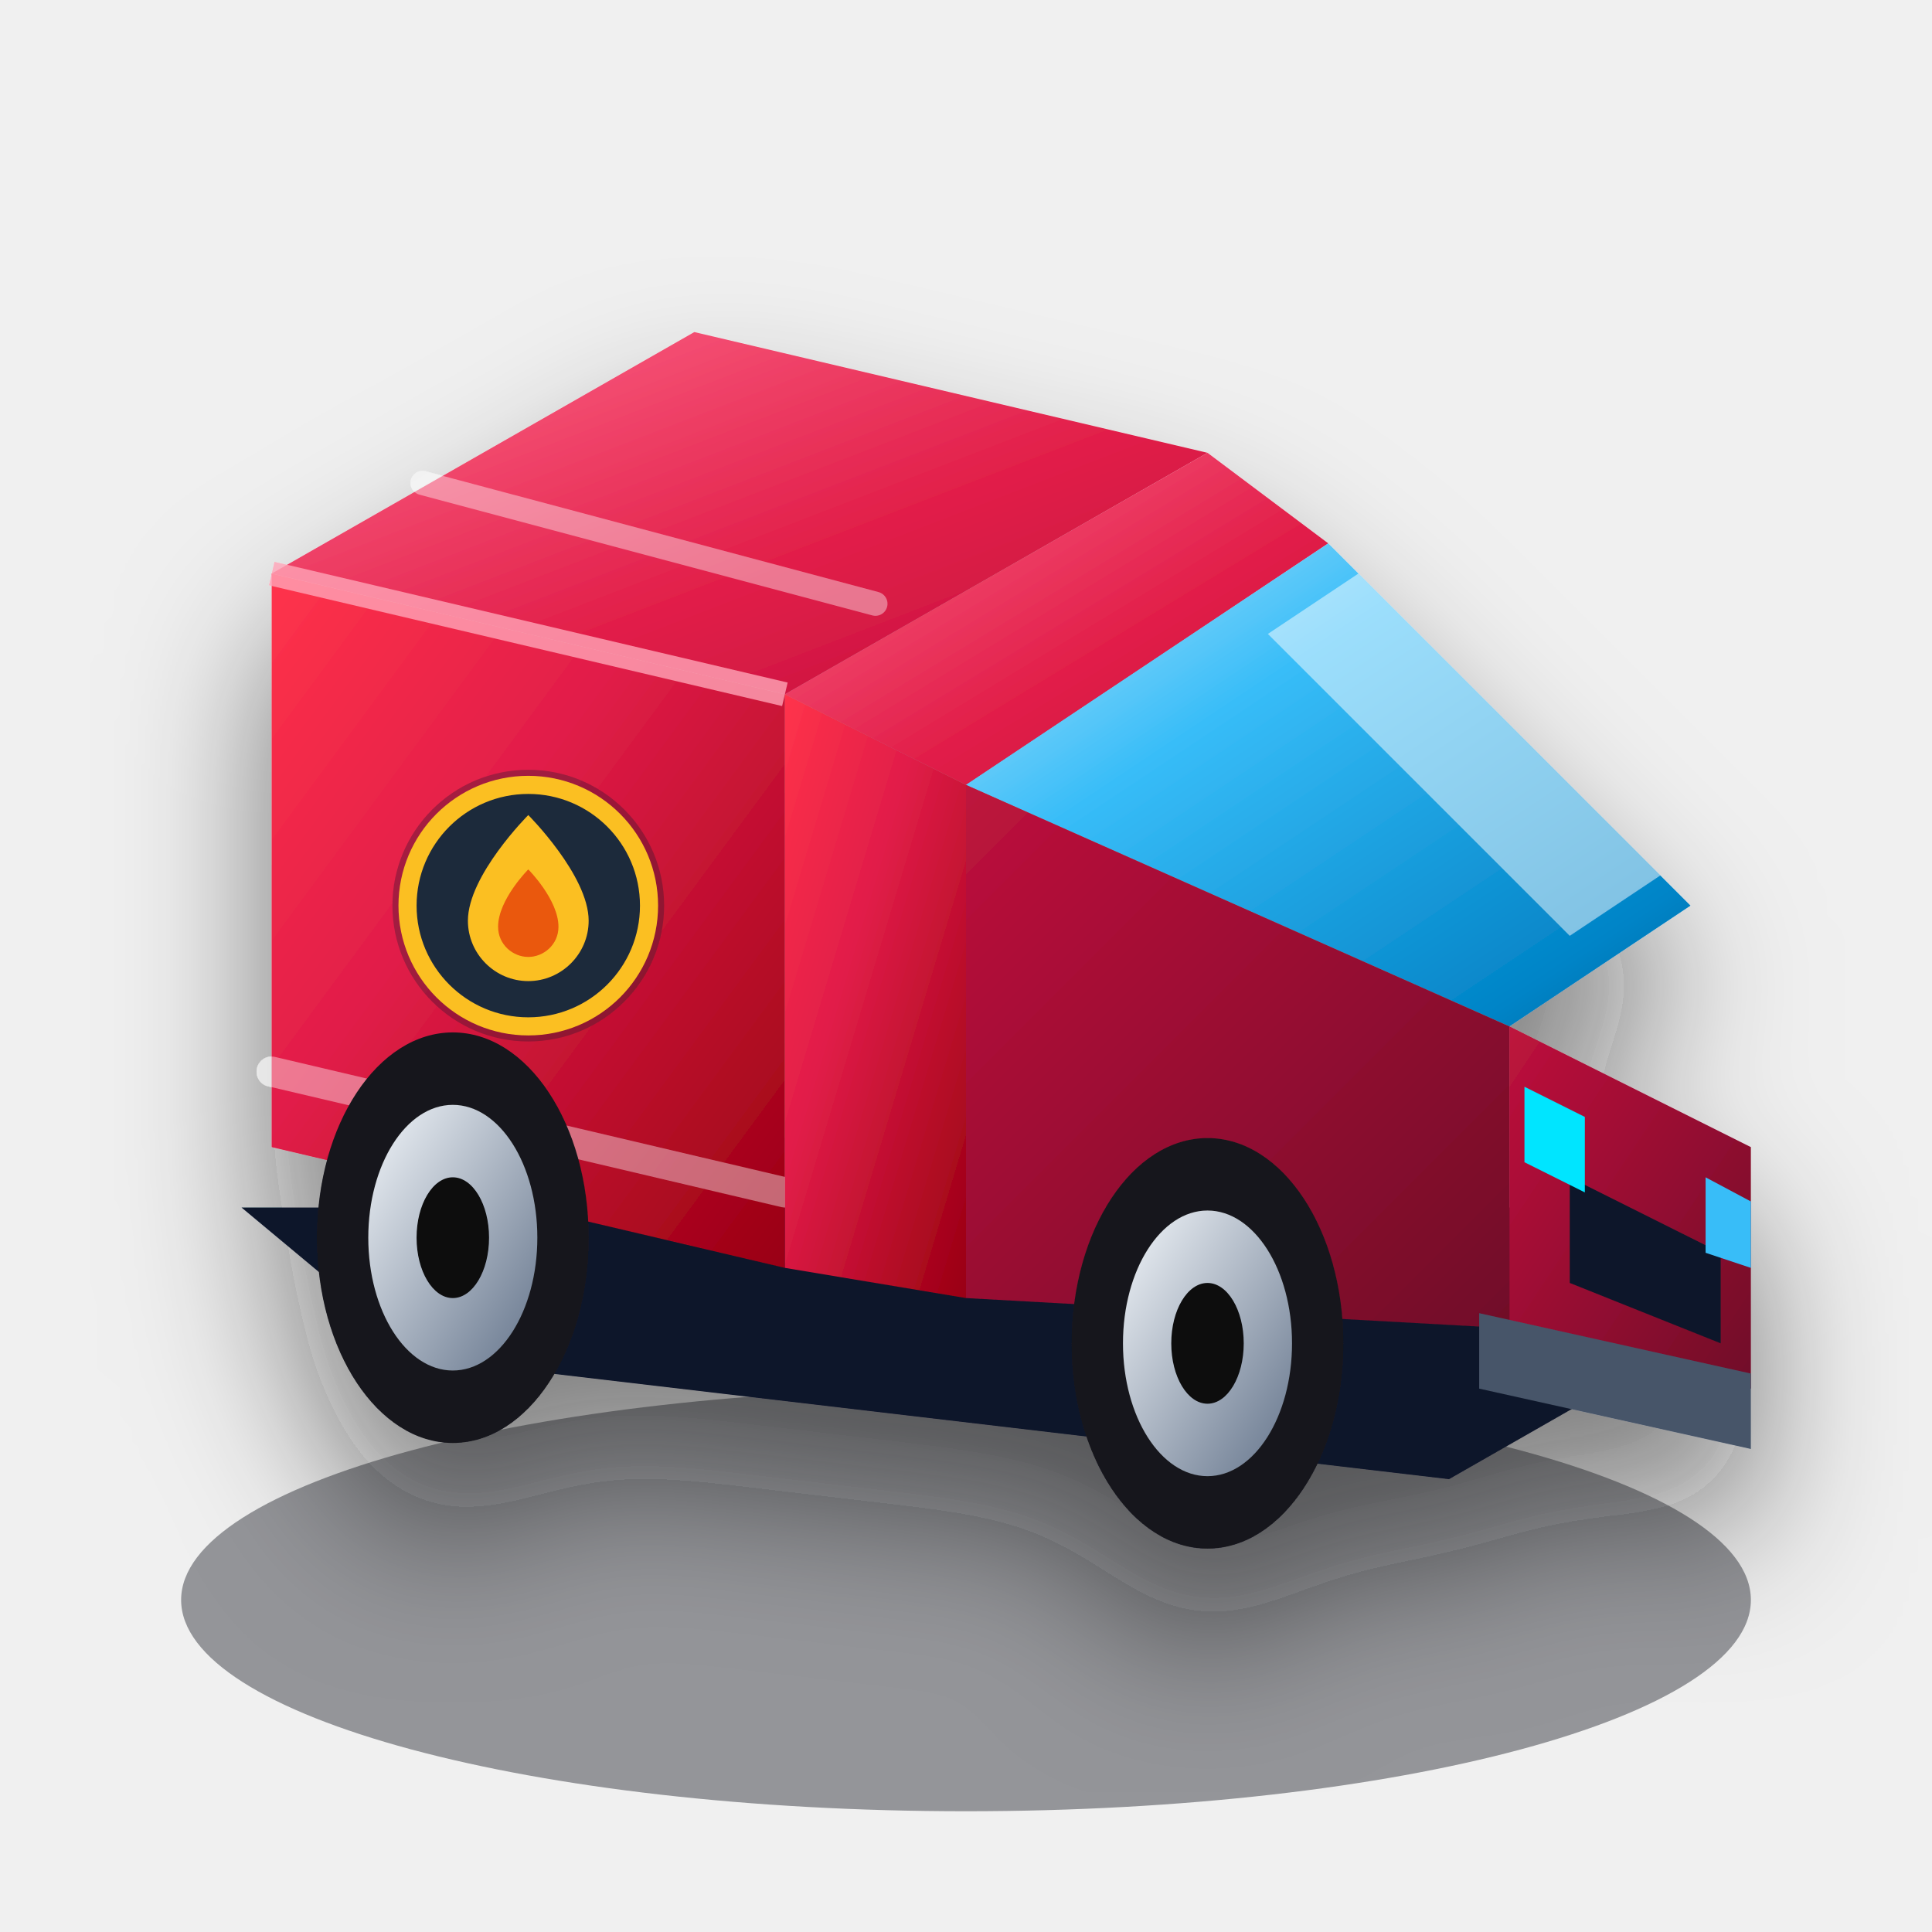
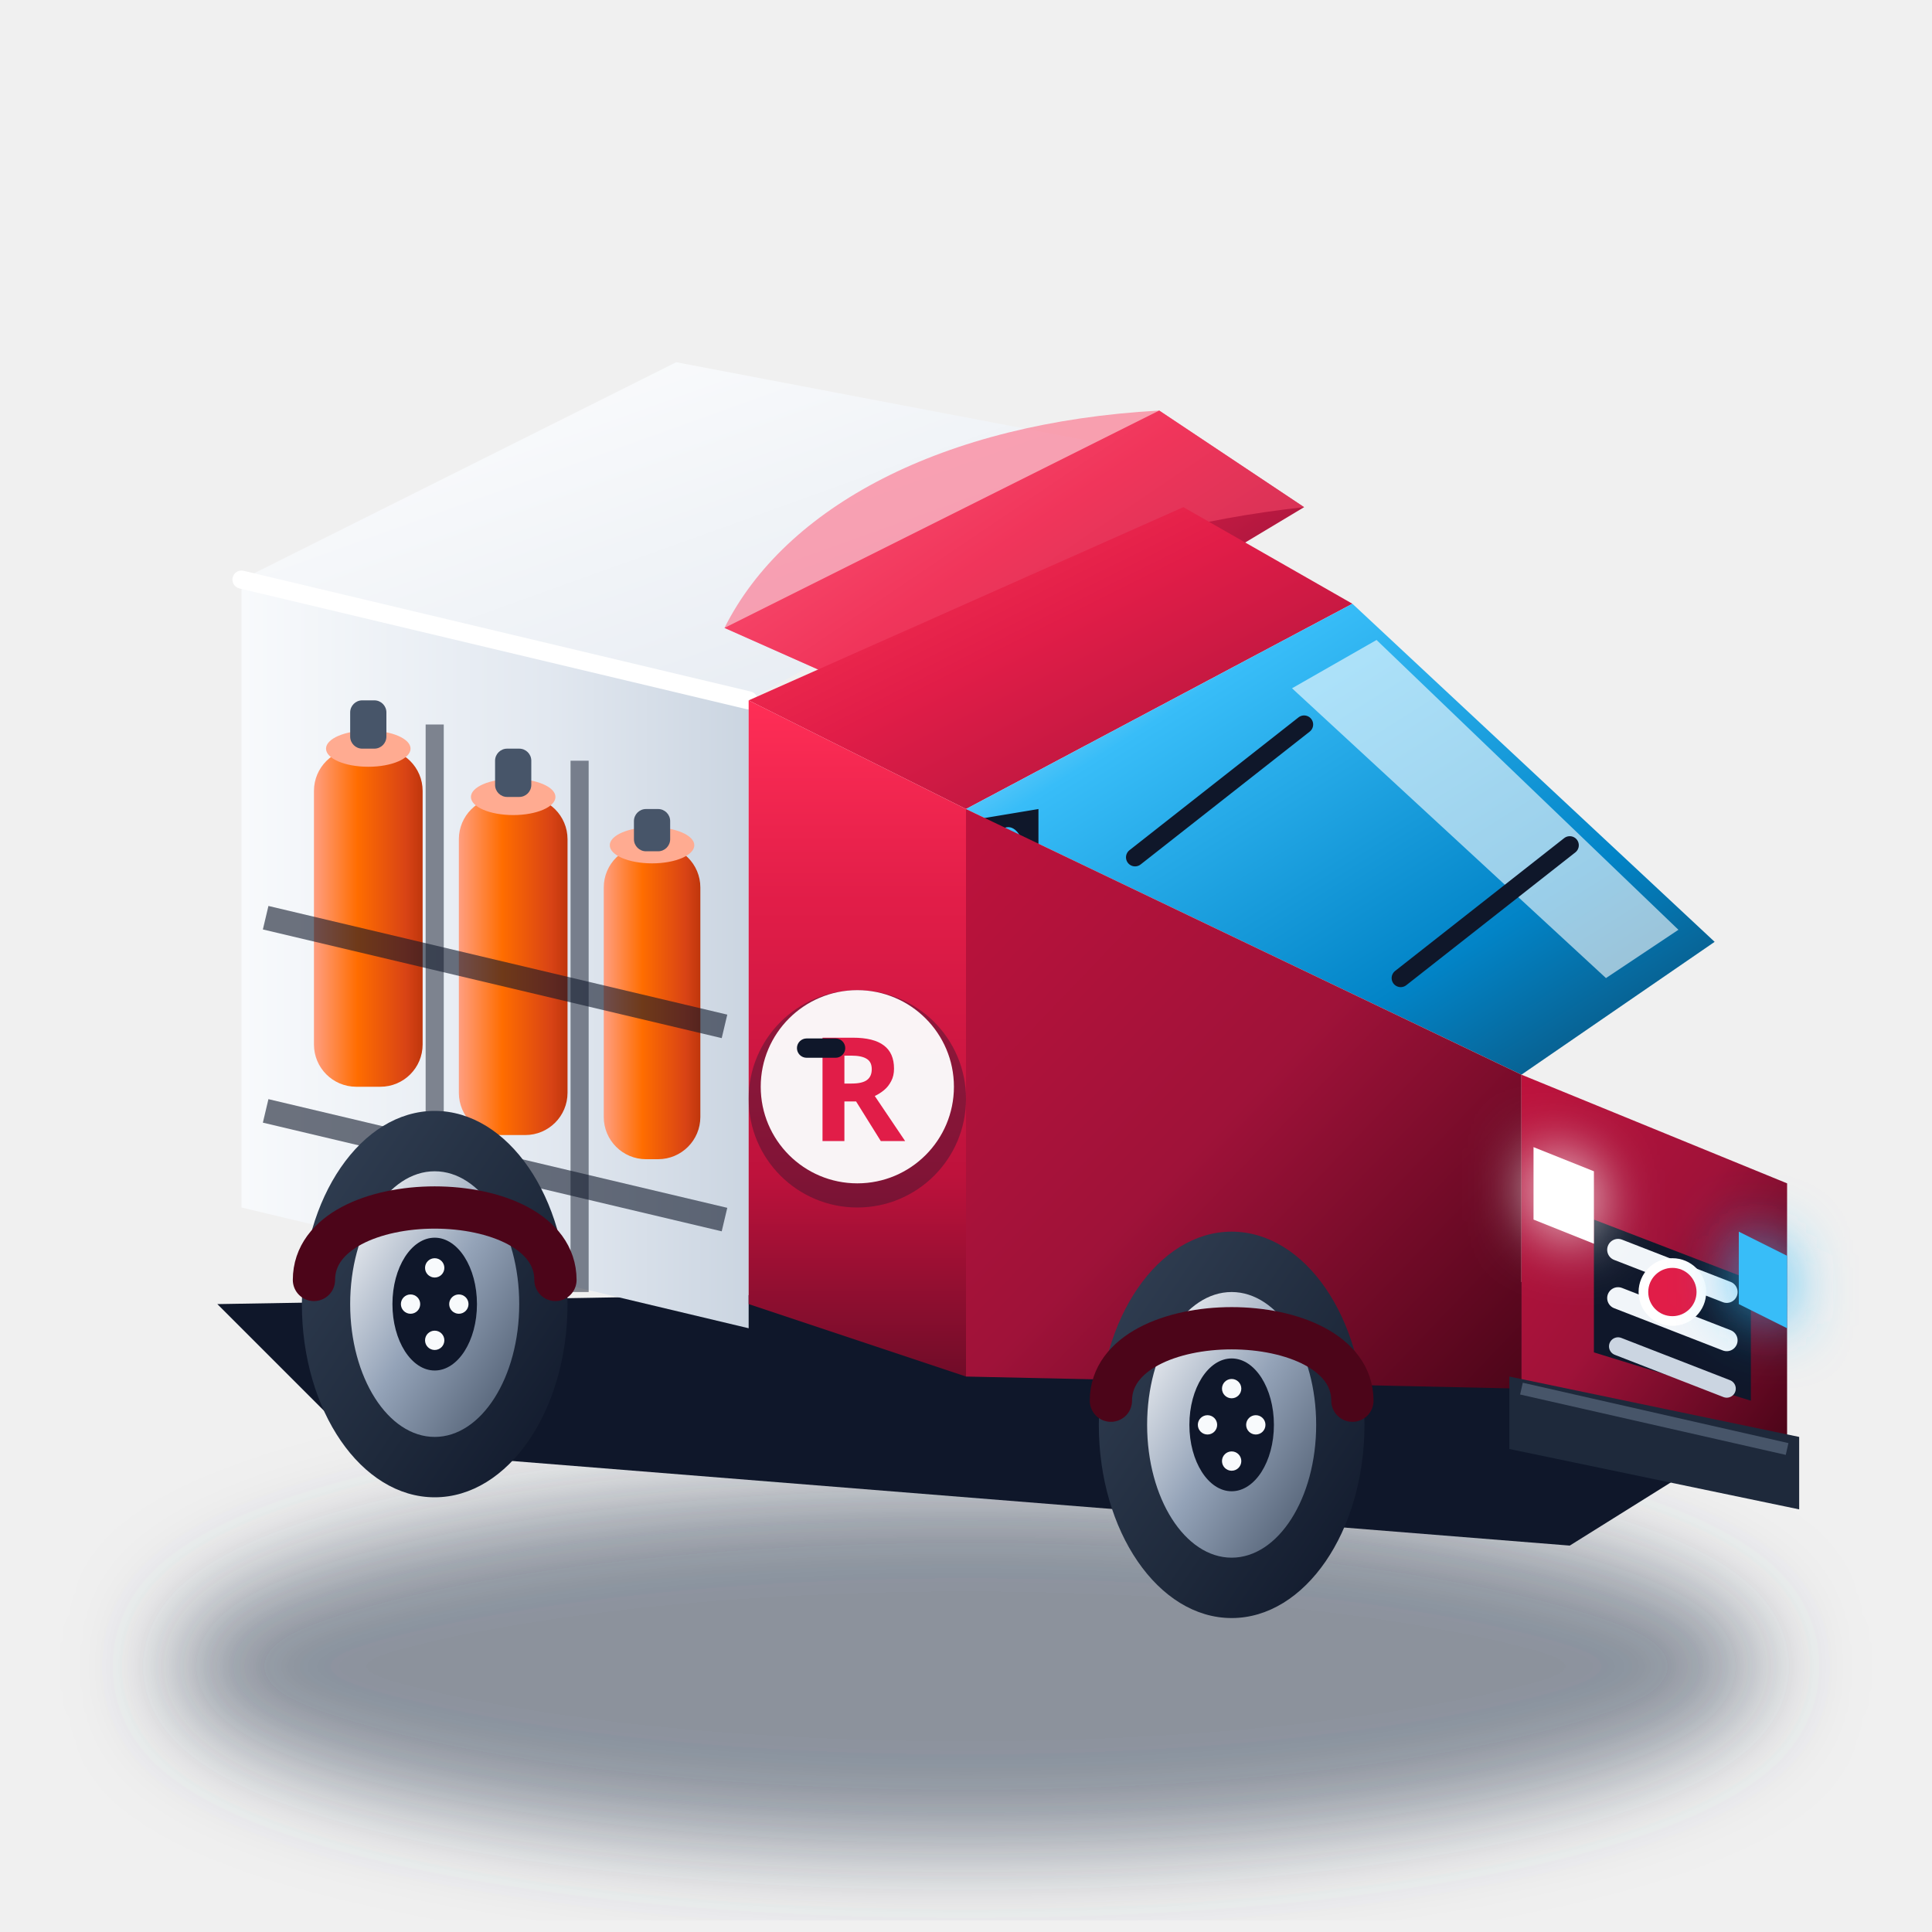
- <svg xmlns="http://www.w3.org/2000/svg" viewBox="0 0 64 64" width="64" height="64">
+ <svg xmlns="http://www.w3.org/2000/svg" viewBox="0 0 160 160" width="160" height="160">
  <defs>
-     <filter id="softElevation" x="-20%" y="-20%" width="140%" height="140%">
-       <feDropShadow dx="0" dy="3" stdDeviation="2.5" flood-color="#090D16" flood-opacity="0.5" />
+     <filter id="condorGroundShadow2" x="-20%" y="-20%" width="140%" height="140%">
+       <feGaussianBlur stdDeviation="4" result="blur" />
+       <feColorMatrix type="matrix" values="0 0 0 0 0.04   0 0 0 0 0.06   0 0 0 0 0.1   0 0 0 0.55 0" />
    </filter>
-     <linearGradient id="modernRedBody" x1="0%" y1="0%" x2="100%" y2="100%">
-       <stop offset="0%" stop-color="#FF334B" />
-       <stop offset="40%" stop-color="#E11D48" />
-       <stop offset="100%" stop-color="#990012" />
+     <filter id="condorLedGlow2" x="-50%" y="-50%" width="200%" height="200%">
+       <feGaussianBlur stdDeviation="2.5" result="glow" />
+       <feComposite in="SourceGraphic" in2="glow" operator="over" />
+     </filter>
+     <linearGradient id="condorRedTop2" x1="0%" y1="0%" x2="100%" y2="100%">
+       <stop offset="0%" stop-color="#FF3B56" />
+       <stop offset="45%" stop-color="#E11D48" />
+       <stop offset="100%" stop-color="#9F1239" />
    </linearGradient>
-     <linearGradient id="roofGrad" x1="0%" y1="0%" x2="100%" y2="100%">
-       <stop offset="0%" stop-color="#FF6B8B" />
-       <stop offset="60%" stop-color="#E11D48" />
-       <stop offset="100%" stop-color="#BE123C" />
-     </linearGradient>
-     <linearGradient id="cabinFrontGrad" x1="0%" y1="0%" x2="100%" y2="100%">
-       <stop offset="0%" stop-color="#BE123C" />
+     <linearGradient id="condorRedSide2" x1="0%" y1="0%" x2="0%" y2="100%">
+       <stop offset="0%" stop-color="#FF2E56" />
+       <stop offset="30%" stop-color="#E11D48" />
+       <stop offset="70%" stop-color="#BE123C" />
      <stop offset="100%" stop-color="#700C28" />
    </linearGradient>
-     <linearGradient id="windshieldGlass" x1="0%" y1="0%" x2="100%" y2="100%">
-       <stop offset="0%" stop-color="#BAE6FD" />
-       <stop offset="35%" stop-color="#38BDF8" />
-       <stop offset="85%" stop-color="#0284C7" />
-       <stop offset="100%" stop-color="#0369A1" />
+     <linearGradient id="condorRedFront2" x1="0%" y1="0%" x2="100%" y2="100%">
+       <stop offset="0%" stop-color="#BE123C" />
+       <stop offset="50%" stop-color="#9F1239" />
+       <stop offset="100%" stop-color="#4C0519" />
    </linearGradient>
-     <linearGradient id="wheelRim" x1="0%" y1="0%" x2="100%" y2="100%">
-       <stop offset="0%" stop-color="#F1F5F9" />
-       <stop offset="100%" stop-color="#64748B" />
+     <linearGradient id="condorSpoilerGrad2" x1="0%" y1="0%" x2="100%" y2="80%">
+       <stop offset="0%" stop-color="#FF6B8B" />
+       <stop offset="50%" stop-color="#E11D48" />
+       <stop offset="100%" stop-color="#881337" />
+     </linearGradient>
+     <linearGradient id="cargoBoxSide2" x1="0%" y1="0%" x2="100%" y2="0%">
+       <stop offset="0%" stop-color="#F8FAFC" />
+       <stop offset="60%" stop-color="#E2E8F0" />
+       <stop offset="100%" stop-color="#CBD5E1" />
+     </linearGradient>
+     <linearGradient id="cargoBoxTop2" x1="0%" y1="0%" x2="100%" y2="100%">
+       <stop offset="0%" stop-color="#FFFFFF" />
+       <stop offset="100%" stop-color="#E2E8F0" />
+     </linearGradient>
+     <linearGradient id="condorWindshield2" x1="0%" y1="0%" x2="100%" y2="100%">
+       <stop offset="0%" stop-color="#E0F2FE" />
+       <stop offset="25%" stop-color="#38BDF8" />
+       <stop offset="70%" stop-color="#0284C7" />
+       <stop offset="100%" stop-color="#0C4A6E" />
+     </linearGradient>
+     <linearGradient id="lpgCylinderGrad2" x1="0%" y1="0%" x2="100%" y2="0%">
+       <stop offset="0%" stop-color="#FF9E80" />
+       <stop offset="40%" stop-color="#FF6D00" />
+       <stop offset="85%" stop-color="#D84315" />
+       <stop offset="100%" stop-color="#BF360C" />
+     </linearGradient>
+     <linearGradient id="condorTireGrad2" x1="0%" y1="0%" x2="100%" y2="100%">
+       <stop offset="0%" stop-color="#334155" />
+       <stop offset="60%" stop-color="#1E293B" />
+       <stop offset="100%" stop-color="#0F172A" />
+     </linearGradient>
+     <linearGradient id="condorRimGrad2" x1="0%" y1="0%" x2="100%" y2="100%">
+       <stop offset="0%" stop-color="#FFFFFF" />
+       <stop offset="50%" stop-color="#94A3B8" />
+       <stop offset="100%" stop-color="#475569" />
    </linearGradient>
  </defs>
-   <ellipse cx="32" cy="53" rx="26" ry="7" fill="#090D16" opacity="0.4" />
-   <g filter="url(#softElevation)">
-     <path d="M 8 40 L 14 45 L 48 49 L 55 45 L 51 40 Z" fill="#0F172A" />
-     <path d="M 9 19 L 23 11 L 40 15 L 26 23 Z" fill="url(#roofGrad)" />
-     <line x1="14" y1="16" x2="29" y2="20" stroke="rgba(255,255,255,0.4)" stroke-width="0.8" stroke-linecap="round" />
-     <path d="M 9 19 L 26 23 L 26 42 L 9 38 Z" fill="url(#modernRedBody)" />
-     <path d="M 9 19 L 26 23" stroke="#FFA4B6" stroke-width="0.8" opacity="0.8" />
-     <circle cx="17.5" cy="30" r="4.5" fill="#0F172A" opacity="0.3" />
-     <circle cx="17.5" cy="30" r="4" fill="#1E293B" stroke="#FBBF24" stroke-width="0.6" />
-     <path d="M 17.5 27 C 17.5 27 15.5 29 15.5 30.5 C 15.5 31.6 16.4 32.5 17.5 32.5 C 18.6 32.5 19.5 31.6 19.5 30.5 C 19.5 29 17.5 27 17.5 27 Z" fill="#FBBF24" />
-     <path d="M 17.5 28.8 C 17.5 28.8 16.5 29.8 16.5 30.7 C 16.5 31.3 17 31.7 17.5 31.7 C 18 31.7 18.5 31.3 18.5 30.7 C 18.5 29.8 17.5 28.8 17.5 28.8 Z" fill="#EA580C" />
-     <path d="M 9 35.5 L 26 39.5" stroke="rgba(255,255,255,0.4)" stroke-width="1" stroke-linecap="round" />
-     <path d="M 26 23 L 40 15 L 44 18 L 32 26 Z" fill="url(#roofGrad)" />
-     <path d="M 44 18 L 56 30 L 50 34 L 32 26 Z" fill="url(#windshieldGlass)" />
-     <path d="M 45 19 L 55 29 L 52 31 L 42 21 Z" fill="#FFFFFF" opacity="0.5" />
-     <path d="M 27 24.5 L 32 26.5 L 32 33 L 27 31 Z" fill="url(#windshieldGlass)" />
-     <path d="M 26 23 L 32 26 L 32 43 L 26 42 Z" fill="url(#modernRedBody)" />
-     <rect x="32" y="27" width="2" height="3" rx="0.5" fill="#0F172A" />
-     <path d="M 32 26 L 50 34 L 50 44 L 32 43 Z" fill="url(#cabinFrontGrad)" />
-     <path d="M 50 34 L 58 38 L 58 46 L 50 44 Z" fill="url(#cabinFrontGrad)" />
-     <path d="M 52 39 L 57 41.5 L 57 44.5 L 52 42.5 Z" fill="#0F172A" />
-     <path d="M 50.5 36 L 52.5 37 L 52.5 39.5 L 50.5 38.5 Z" fill="#00E5FF" />
-     <path d="M 56.5 39 L 58 39.8 L 58 42 L 56.5 41.5 Z" fill="#38BDF8" />
-     <path d="M 49 43.5 L 58 45.5 L 58 48 L 49 46 Z" fill="#475569" />
-     <ellipse cx="40" cy="44.5" rx="4.5" ry="6.8" fill="#18181B" />
-     <ellipse cx="40" cy="44.5" rx="2.8" ry="4.4" fill="url(#wheelRim)" />
-     <ellipse cx="40" cy="44.5" rx="1.2" ry="2" fill="#09090B" />
-     <ellipse cx="15" cy="41" rx="4.5" ry="6.8" fill="#18181B" />
-     <ellipse cx="15" cy="41" rx="2.8" ry="4.4" fill="url(#wheelRim)" />
-     <ellipse cx="15" cy="41" rx="1.2" ry="2" fill="#09090B" />
+   <ellipse cx="80" cy="138" rx="66" ry="15" fill="#020617" filter="url(#condorGroundShadow2)" />
+   <path d="M 18 108 L 30 120 L 130 128 L 146 118 L 136 106 Z" fill="#0F172A" />
+   <path d="M 20 48 L 56 30 L 98 38 L 62 58 Z" fill="url(#cargoBoxTop2)" />
+   <path d="M 20 48 L 62 58 L 62 110 L 20 100 Z" fill="url(#cargoBoxSide2)" />
+   <path d="M 20 48 L 62 58" stroke="#FFFFFF" stroke-width="1.5" stroke-linecap="round" />
+   <g id="lpgCylindersInBox2">
+     <rect x="26" y="62" width="9" height="28" rx="3.5" fill="url(#lpgCylinderGrad2)" />
+     <ellipse cx="30.5" cy="62" rx="3.5" ry="1.5" fill="#FFAB91" />
+     <rect x="29" y="58" width="3" height="4" rx="1" fill="#475569" />
+     <rect x="38" y="66" width="9" height="28" rx="3.5" fill="url(#lpgCylinderGrad2)" />
+     <ellipse cx="42.5" cy="66" rx="3.5" ry="1.5" fill="#FFAB91" />
+     <rect x="41" y="62" width="3" height="4" rx="1" fill="#475569" />
+     <rect x="50" y="70" width="8" height="26" rx="3.5" fill="url(#lpgCylinderGrad2)" />
+     <ellipse cx="54" cy="70" rx="3.5" ry="1.5" fill="#FFAB91" />
+     <rect x="52.5" y="67" width="3" height="3.5" rx="1" fill="#475569" />
+     <line x1="22" y1="76" x2="60" y2="85" stroke="#0F172A" stroke-width="2" opacity="0.6" />
+     <line x1="22" y1="92" x2="60" y2="101" stroke="#0F172A" stroke-width="2" opacity="0.6" />
+     <line x1="36" y1="60" x2="36" y2="104" stroke="#0F172A" stroke-width="1.5" opacity="0.5" />
+     <line x1="48" y1="63" x2="48" y2="107" stroke="#0F172A" stroke-width="1.5" opacity="0.5" />
  </g>
+   <path d="M 60 52 L 96 34 L 108 42 L 78 60 Z" fill="url(#condorSpoilerGrad2)" />
+   <path d="M 60 52 C 65 42 78 35 96 34 L 108 42 C 90 44 78 50 78 60 Z" fill="#FF4D6D" opacity="0.5" />
+   <path d="M 62 58 L 98 42 L 112 50 L 80 67 Z" fill="url(#condorRedTop2)" />
+   <path d="M 112 50 L 142 78 L 126 89 L 80 67 Z" fill="url(#condorWindshield2)" />
+   <path d="M 114 53 L 139 77 L 133 81 L 107 57 Z" fill="#FFFFFF" opacity="0.6" />
+   <line x1="94" y1="71" x2="108" y2="60" stroke="#0F172A" stroke-width="1.5" stroke-linecap="round" />
+   <line x1="116" y1="81" x2="130" y2="70" stroke="#0F172A" stroke-width="1.5" stroke-linecap="round" />
+   <path d="M 65 62 L 78 67 L 78 84 L 65 79 Z" fill="url(#condorWindshield2)" />
+   <path d="M 67 64 L 75 67 L 73 75 L 67 71 Z" fill="#FFFFFF" opacity="0.45" />
+   <path d="M 62 58 L 80 67 L 80 114 L 62 108 Z" fill="url(#condorRedSide2)" />
+   <g id="badgeCondorR2">
+     <circle cx="71" cy="91" r="9" fill="#0F172A" opacity="0.35" />
+     <circle cx="71" cy="90" r="8" fill="#FFFFFF" opacity="0.95" />
+     <text x="71" y="94.5" font-family="'Impact', 'Arial Black', sans-serif" font-weight="900" font-size="12" fill="#E11D48" text-anchor="middle">R</text>
+   </g>
+   <rect x="66" y="86" width="4" height="1.6" rx="0.8" fill="#0F172A" />
+   <path d="M 80 68 L 86 67 L 86 76 L 80 75 Z" fill="#0F172A" />
+   <ellipse cx="83.5" cy="71.5" rx="1.5" ry="3" fill="#38BDF8" />
+   <path d="M 80 67 L 126 89 L 126 115 L 80 114 Z" fill="url(#condorRedFront2)" />
+   <path d="M 126 89 L 148 98 L 148 119 L 126 115 Z" fill="url(#condorRedFront2)" />
+   <path d="M 132 101 L 145 106 L 145 116 L 132 112 Z" fill="#0F172A" />
+   <line x1="134" y1="103.5" x2="143" y2="107" stroke="#F1F5F9" stroke-width="1.8" stroke-linecap="round" />
+   <line x1="134" y1="107.5" x2="143" y2="111" stroke="#F1F5F9" stroke-width="1.8" stroke-linecap="round" />
+   <line x1="134" y1="111.5" x2="143" y2="115" stroke="#CBD5E1" stroke-width="1.5" stroke-linecap="round" />
+   <circle cx="138.5" cy="107" r="2.4" fill="#E11D48" stroke="#FFFFFF" stroke-width="0.8" />
+   <g filter="url(#condorLedGlow2)">
+     <path d="M 127 95 L 132 97 L 132 103 L 127 101 Z" fill="#FFFFFF" />
+     <path d="M 144 102 L 148 104 L 148 110 L 144 108 Z" fill="#38BDF8" />
+   </g>
+   <path d="M 125 114 L 149 119 L 149 125 L 125 120 Z" fill="#1E293B" />
+   <line x1="126" y1="115" x2="148" y2="120" stroke="#475569" stroke-width="1" />
+   <g id="frontWheelCondor2">
+     <ellipse cx="102" cy="118" rx="11" ry="16" fill="url(#condorTireGrad2)" />
+     <ellipse cx="102" cy="118" rx="7" ry="11" fill="url(#condorRimGrad2)" />
+     <ellipse cx="102" cy="118" rx="3.5" ry="5.5" fill="#0F172A" />
+     <circle cx="102" cy="115" r="0.8" fill="#F8FAFC" />
+     <circle cx="104" cy="118" r="0.8" fill="#F8FAFC" />
+     <circle cx="100" cy="118" r="0.8" fill="#F8FAFC" />
+     <circle cx="102" cy="121" r="0.8" fill="#F8FAFC" />
+   </g>
+   <g id="rearWheelCondor2">
+     <ellipse cx="36" cy="108" rx="11" ry="16" fill="url(#condorTireGrad2)" />
+     <ellipse cx="36" cy="108" rx="7" ry="11" fill="url(#condorRimGrad2)" />
+     <ellipse cx="36" cy="108" rx="3.5" ry="5.5" fill="#0F172A" />
+     <circle cx="36" cy="105" r="0.8" fill="#F8FAFC" />
+     <circle cx="38" cy="108" r="0.8" fill="#F8FAFC" />
+     <circle cx="34" cy="108" r="0.8" fill="#F8FAFC" />
+     <circle cx="36" cy="111" r="0.8" fill="#F8FAFC" />
+   </g>
+   <path d="M 26 106 C 26 98 46 98 46 106" stroke="#4C0519" stroke-width="3.5" fill="none" stroke-linecap="round" />
+   <path d="M 92 116 C 92 108 112 108 112 116" stroke="#4C0519" stroke-width="3.5" fill="none" stroke-linecap="round" />
</svg>
